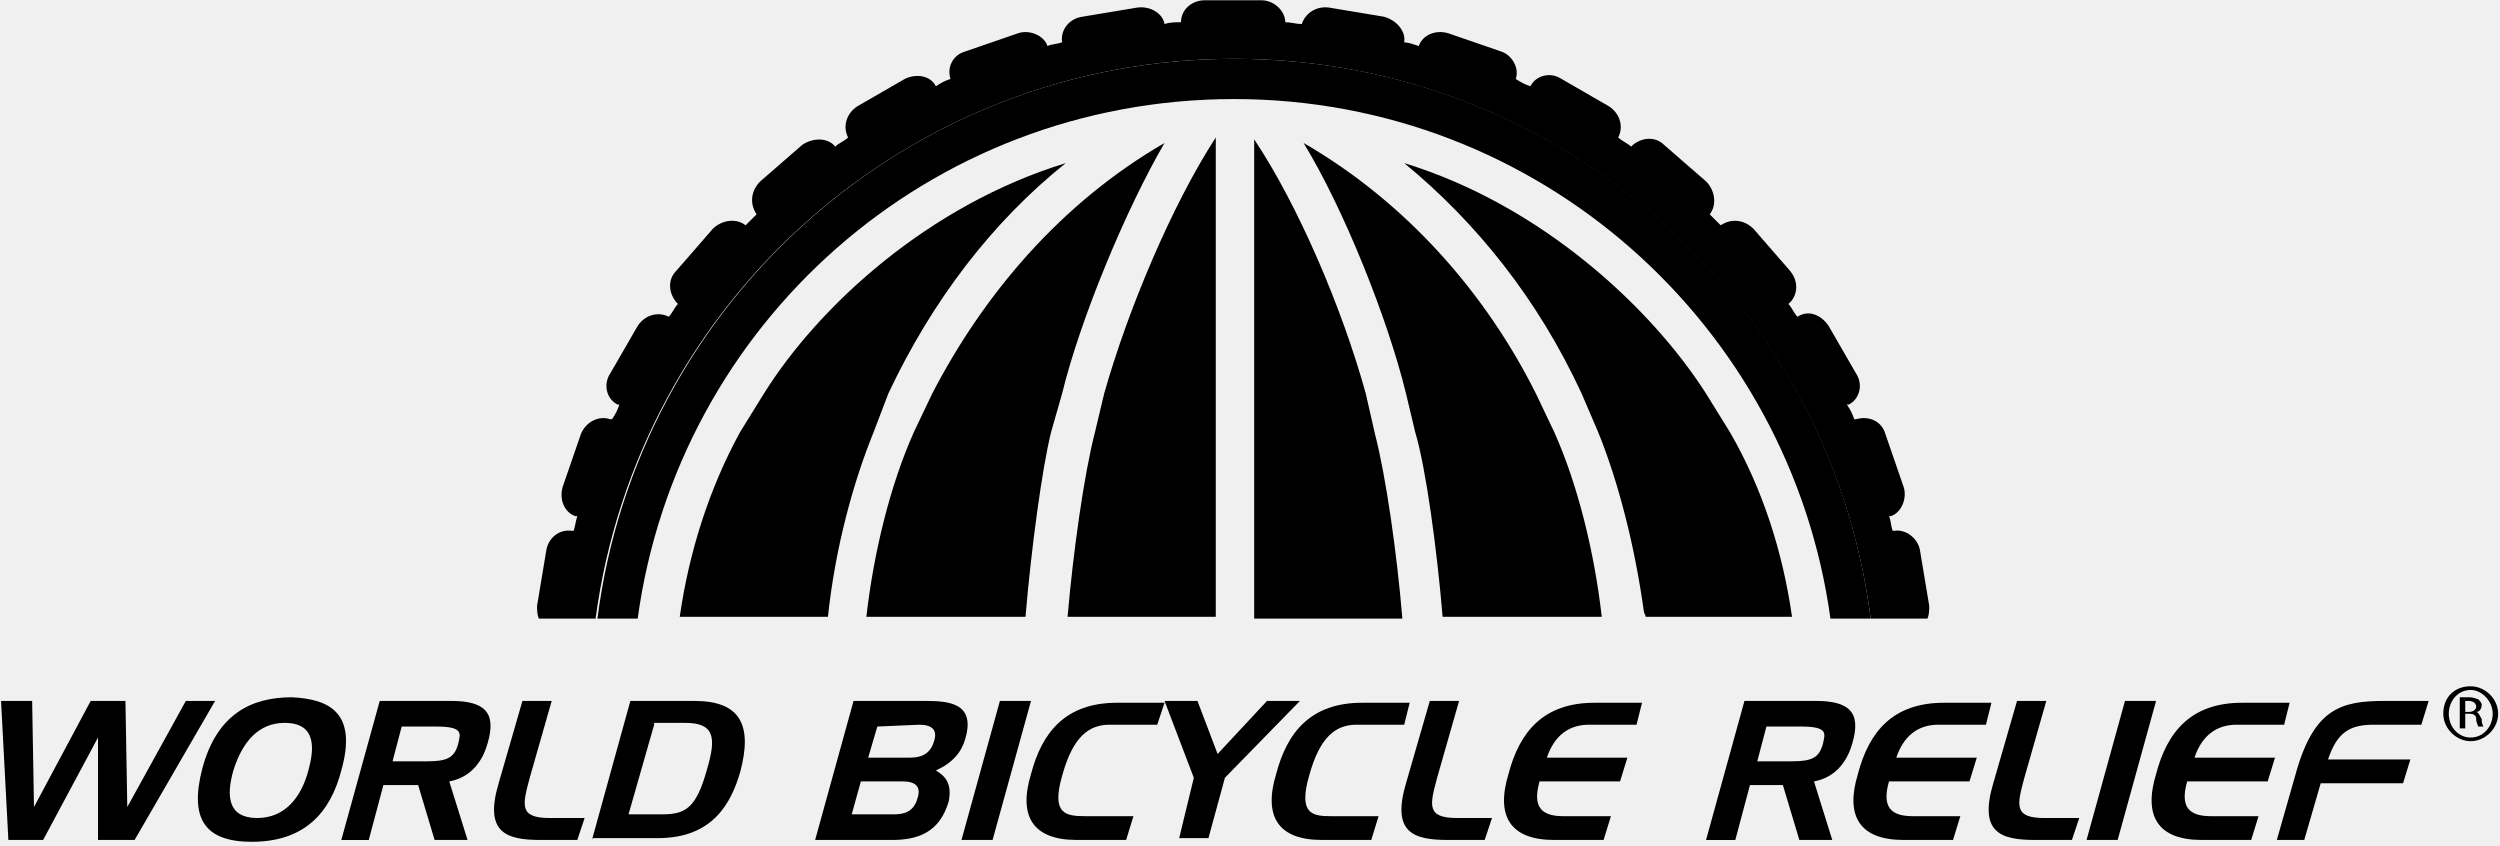
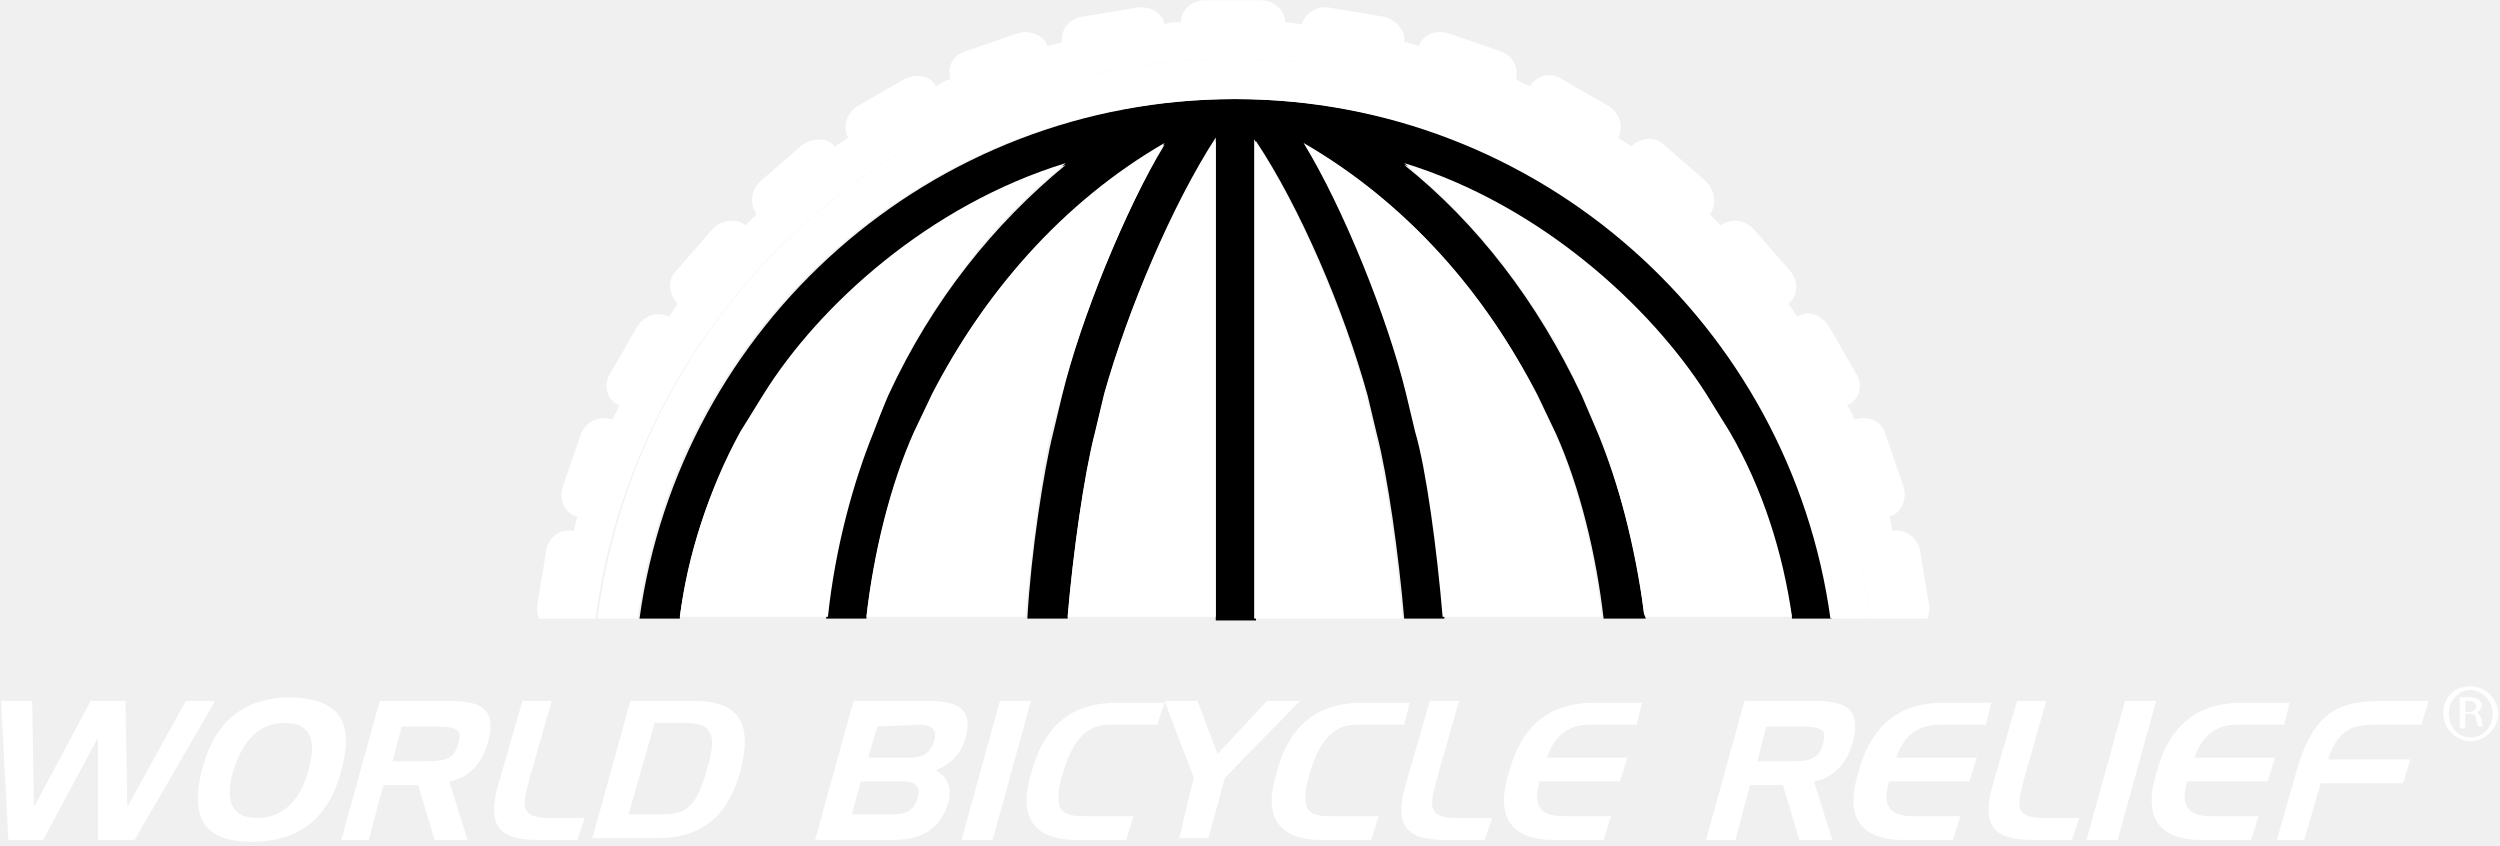
<svg xmlns="http://www.w3.org/2000/svg" width="399" height="135" viewBox="0 0 399 135">
-   <g transform="translate(-1 -2)" fill="none" fill-rule="evenodd">
+   <g transform="translate(-1 -2)">
    <path d="M119.124 71.24l3.796-6.13c8.759-13.723 26.277-30.074 48.175-36.789-11.387 9.343-21.314 21.606-28.321 36.788l-2.628 6.132c-3.212 8.175-6.131 18.686-7.3 29.489h6.424c1.168-10.22 3.796-21.022 7.591-29.49l2.92-6.13c7.883-15.767 20.438-30.365 37.08-40-6.423 10.51-13.43 28.029-16.35 40l-1.46 6.13c-1.46 5.84-3.504 18.979-4.087 29.49h6.423c.876-10.511 2.628-22.774 4.38-29.49l1.46-6.13c3.795-13.723 10.802-30.074 17.81-40.584v76.496h6.423V24.526c7.007 10.51 14.014 26.86 17.81 40.583l1.46 6.132c1.752 6.715 3.504 19.27 4.38 29.489h6.423c-.876-10.511-2.628-23.65-4.38-29.49l-1.46-6.13c-2.92-11.971-9.927-29.49-16.35-40 16.642 9.635 28.905 24.233 37.08 40l2.92 6.13c3.796 8.468 6.423 19.27 7.591 29.49h6.716c0-.292-.292-.584-.292-.876-1.168-10.51-4.088-20.73-7.3-28.613l-2.627-6.132c-7.008-14.89-16.643-27.445-28.322-36.788 21.898 6.715 39.417 22.774 48.176 36.788l3.795 6.132c4.964 9.051 8.175 19.27 9.927 29.489h6.424c-6.424-47.007-46.424-82.92-95.183-82.92-48.759 0-88.759 36.205-95.182 82.92h6.423c1.168-10.22 4.672-20.438 9.635-29.49z" />
-     <path d="M197.956 11.387c52.263 0 95.183 39.124 101.606 89.343h9.051c.292-.584.292-1.46.292-2.044l-1.46-8.759c-.292-2.044-2.336-3.504-4.087-3.212h-.292c-.292-.876-.292-1.751-.584-2.335h.292c1.752-.584 2.627-2.92 2.044-4.672l-2.92-8.467c-.584-2.044-2.628-2.92-4.672-2.336h-.292c-.292-.876-.584-1.46-1.168-2.336h.292c1.752-.876 2.336-3.211 1.168-4.963l-4.38-7.591c-1.167-1.752-3.211-2.628-4.963-1.46-.584-.584-.876-1.46-1.46-2.044 1.46-1.168 1.752-3.504.292-5.256l-5.84-6.715c-1.459-1.46-3.503-1.752-5.255-.584l-1.751-1.752c1.167-1.46.876-3.795-.584-5.255l-6.716-5.84c-1.46-1.46-3.795-1.167-5.255.292-.584-.583-1.46-.875-2.044-1.46.876-1.751.292-3.795-1.46-4.963l-7.591-4.38c-1.752-1.167-4.088-.583-4.964 1.168-.875-.292-1.46-.584-2.335-1.167.584-1.752-.584-3.796-2.336-4.38l-8.467-2.92c-2.044-.584-4.088.292-4.672 2.044-.876-.292-1.752-.584-2.336-.584.292-1.752-1.167-3.504-3.211-4.087l-8.76-1.46c-2.043-.292-3.795.876-4.379 2.627-.876 0-1.752-.292-2.628-.292 0-1.751-1.751-3.503-3.795-3.503h-9.051c-2.044 0-3.796 1.46-3.796 3.503-.876 0-1.752 0-2.628.292-.292-1.751-2.335-2.92-4.38-2.627l-8.758 1.46c-2.044.292-3.504 2.043-3.212 4.087-.876.292-1.752.292-2.336.584-.584-1.752-2.92-2.628-4.671-2.044l-8.468 2.92c-2.043.584-2.92 2.628-2.335 4.38-.876.292-1.46.583-2.336 1.167-.876-1.751-3.212-2.043-4.964-1.167l-7.59 4.38c-1.753 1.167-2.337 3.21-1.46 4.963-.585.584-1.46.876-2.044 1.46-1.168-1.46-3.504-1.46-5.256-.293l-6.715 5.84c-1.46 1.46-1.752 3.504-.584 5.255L120 37.956c-1.46-1.168-3.796-.876-5.255.584l-5.84 6.715c-1.46 1.46-1.168 3.796.292 5.256-.584.584-.876 1.46-1.46 2.044-1.752-.876-3.795-.292-4.963 1.46l-4.38 7.59c-1.168 1.753-.584 4.088 1.168 4.964h.292c-.292.876-.584 1.46-1.168 2.336h-.292c-1.752-.584-3.795.292-4.671 2.336l-2.92 8.467c-.584 2.044.292 4.088 2.044 4.672h.292c-.292.875-.292 1.46-.584 2.335h-.292c-2.044-.292-3.796 1.168-4.088 3.212l-1.46 8.76c0 .583 0 1.459.292 2.043h9.051c6.716-50.511 49.927-89.343 101.898-89.343z" fill="#000" fill-rule="nonzero" />
-     <path d="M197.956 11.387c-52.263 0-95.182 39.124-101.606 89.343h6.424c6.423-47.007 46.423-82.92 95.182-82.92 48.76 0 88.76 36.205 95.183 82.92h6.423c-6.423-50.511-49.343-89.343-101.606-89.343z" fill="#000" fill-rule="nonzero" />
-     <path d="M177.226 64.818l-1.46 6.13c-1.751 6.716-3.503 19.271-4.38 29.49h23.65V23.942c-7.007 10.803-14.014 27.445-17.81 40.876zm41.752 0c-3.796-13.723-10.803-30.073-17.81-40.584v76.496h23.65c-.876-10.511-2.628-22.774-4.38-29.49l-1.46-6.422zm27.153 0c-7.883-15.767-20.438-30.365-37.08-40 6.423 10.51 13.43 28.029 16.35 40l1.46 6.13c1.752 5.84 3.504 18.979 4.38 29.49h25.401c-1.168-10.219-3.795-21.022-7.59-29.49l-2.92-6.13z" fill="#000" fill-rule="nonzero" />
-     <path d="M273.285 64.818c-8.76-13.723-26.278-30.073-48.176-36.789 11.387 9.343 21.314 21.606 28.322 36.789l2.627 6.13c3.212 7.884 5.84 18.103 7.3 28.614 0 .292.292.584.292.876h23.357c-1.46-10.219-4.671-20.438-9.927-29.49l-3.795-6.13zm-102.774 0c2.92-11.971 10.219-29.49 16.35-40-16.642 9.635-28.905 24.233-37.08 40l-2.92 6.13c-3.795 8.468-6.423 19.271-7.59 29.49h25.4c.876-10.511 2.628-23.65 4.088-29.49l1.752-6.13z" fill="#000" fill-rule="nonzero" />
-     <path d="M142.774 64.818c7.007-14.891 16.642-27.446 28.32-36.789-21.897 6.716-39.415 22.774-48.174 36.789l-3.796 6.13c-4.963 9.052-8.175 19.271-9.635 29.49h23.65c1.168-11.095 4.087-21.606 7.299-29.49l2.336-6.13z" fill="#000" fill-rule="nonzero" />
-     <path fill="#000" fill-rule="nonzero" d="M2.336 136.058L1.168 113.869 6.131 113.869 6.423 130.803 15.474 113.869 21.022 113.869 21.314 130.803 30.657 113.869 35.328 113.869 22.482 136.058 16.642 136.058 16.642 119.708 7.883 136.058z" />
-     <path d="M55.474 124.964c-1.751 6.715-5.839 11.386-14.306 11.386-7.591 0-9.927-3.795-7.883-11.678 2.335-8.76 7.883-11.387 14.306-11.387 5.84.292 10.511 2.335 7.883 11.679zm-13.43 7.59c4.38 0 7.007-3.21 8.175-7.59.876-3.212 1.46-7.592-3.796-7.592-4.087 0-6.715 2.92-8.175 7.592-1.168 4.087-.876 7.59 3.796 7.59zm13.43 3.504l6.132-22.19h11.387c5.255 0 7.299 1.752 5.84 6.716-.877 3.212-2.92 5.547-6.132 6.131l2.92 9.343h-5.256l-2.628-8.759H62.19l-2.336 8.76h-4.38zm9.635-18.102l-1.46 5.548h5.548c3.212 0 4.38-.584 4.964-2.92.292-1.46.875-2.628-3.504-2.628h-5.548zm28.03 18.102h-5.84c-5.547 0-9.05-1.167-6.715-9.05l3.796-13.14h4.671l-3.504 12.263c-1.167 4.38-1.751 6.424 3.212 6.424h5.548l-1.168 3.503zm2.335 0l6.132-22.19h10.219c7.3 0 9.343 3.796 7.3 11.387-1.46 4.964-4.38 10.511-13.14 10.511h-10.51v.292zm9.927-18.394l-4.087 14.307h5.255c3.796 0 5.548-.876 7.3-7.3 1.46-4.963 1.167-7.299-3.504-7.299h-4.964v.292zm25.694 18.394l6.131-22.19h11.387c3.796 0 8.175.293 6.423 6.132-.583 2.044-2.043 3.796-4.671 4.964 1.46.875 2.628 2.043 2.044 4.963-1.46 4.964-4.964 6.131-9.051 6.131h-12.263zm9.927-18.102l-1.46 4.964h6.715c1.752 0 3.212-.584 3.796-2.628.584-1.752-.292-2.628-2.336-2.628l-6.715.292zm-4.088 14.015h6.716c1.46 0 3.211-.292 3.795-2.628.584-1.752-.292-2.628-2.336-2.628h-6.715l-1.46 5.256z" fill="#000" fill-rule="nonzero" />
-     <path fill="#000" fill-rule="nonzero" d="M165.547 113.869L159.416 136.058 154.453 136.058 160.584 113.869z" />
-     <path d="M185.693 117.664h-7.59c-3.212 0-5.84 1.752-7.592 8.175-1.752 6.132.584 6.424 3.796 6.424h7.59l-1.167 3.795h-7.883c-7.008 0-9.343-3.795-7.3-10.51 1.752-6.716 5.548-11.387 13.723-11.387h7.591l-1.168 3.503z" fill="#000" fill-rule="nonzero" />
-     <path fill="#000" fill-rule="nonzero" d="M191.533 126.131L186.861 113.869 192.117 113.869 195.328 122.336 203.212 113.869 208.467 113.869 196.496 126.131 193.869 135.766 189.197 135.766z" />
-     <path d="M225.11 117.664h-7.592c-3.211 0-5.84 1.752-7.591 8.175-1.752 6.132.584 6.424 3.504 6.424h7.59l-1.167 3.795h-7.883c-7.007 0-9.343-3.795-7.3-10.51 1.752-6.716 5.548-11.387 13.723-11.387h7.591l-.876 3.503zm12.846 18.394h-5.84c-5.547 0-9.05-1.167-6.715-9.05l3.796-13.14h4.672l-3.504 12.263c-1.168 4.38-1.752 6.424 3.212 6.424h5.547l-1.168 3.503zm24.234-18.394h-7.591c-3.212 0-5.548 1.752-6.716 5.256h12.847l-1.168 3.795h-12.847c-1.168 4.088.292 5.548 3.796 5.548h7.591l-1.168 3.795h-7.883c-7.007 0-9.343-3.795-7.3-10.51 1.753-6.716 5.548-11.387 13.723-11.387h7.592l-.876 3.503zm11.095 18.394l6.131-22.19h11.387c5.255 0 7.3 1.752 5.84 6.716-.877 3.212-2.92 5.547-6.132 6.131l2.92 9.343h-5.256l-2.628-8.759h-5.255l-2.336 8.76h-4.671zm9.635-18.102l-1.46 5.548h5.547c3.212 0 4.38-.584 4.964-2.92.292-1.46.876-2.628-3.504-2.628h-5.547zm35.036-.292h-7.591c-3.212 0-5.547 1.752-6.715 5.256h12.846l-1.168 3.795h-12.846c-1.168 4.088.292 5.548 3.795 5.548h7.592l-1.168 3.795h-7.883c-7.008 0-9.344-3.795-7.3-10.51 1.752-6.716 5.548-11.387 13.723-11.387h7.591l-.876 3.503zm13.723 18.394h-5.84c-5.547 0-9.05-1.167-6.715-9.05l3.796-13.14h4.671l-3.503 12.263c-1.168 4.38-1.752 6.424 3.211 6.424h5.548l-1.168 3.503z" fill="#000" fill-rule="nonzero" />
-     <path fill="#000" fill-rule="nonzero" d="M345.109 113.869L338.978 136.058 334.015 136.058 340.146 113.869z" />
-     <path d="M365.547 117.664h-7.59c-3.212 0-5.548 1.752-6.716 5.256h12.847l-1.168 3.795h-12.847c-1.168 4.088.292 5.548 3.796 5.548h7.59l-1.167 3.795h-7.883c-7.008 0-9.343-3.795-7.3-10.51 1.752-6.716 5.548-11.387 13.723-11.387h7.591l-.876 3.503zm-1.167 18.394l2.92-10.219c2.919-10.803 7.299-11.97 14.306-11.97h7.007l-1.168 3.795h-7.591c-3.796 0-5.84 1.168-7.3 5.548h13.14l-1.168 3.795h-13.14l-2.627 9.051h-4.38zm30.948-24.525c2.336 0 4.38 2.044 4.38 4.38 0 2.335-2.044 4.379-4.38 4.379-2.335 0-4.38-2.044-4.38-4.38 0-2.627 1.753-4.38 4.38-4.38zm0 .584c-2.043 0-3.503 1.752-3.503 3.795 0 2.044 1.46 3.796 3.503 3.796 2.044 0 3.504-1.752 3.504-3.796 0-2.043-1.752-3.795-3.504-3.795zm-.875 6.131h-.876v-4.963h1.46c.875 0 1.167.292 1.46.292.291.292.583.584.583.876 0 .583-.292 1.167-.876 1.167.292 0 .584.584.876 1.168 0 .876.292 1.168.292 1.168h-.876c0-.292-.292-.584-.292-1.168s-.292-.876-1.168-.876h-.583v2.336zm0-2.628h.583c.584 0 1.168-.292 1.168-.875 0-.292-.292-.876-1.168-.876h-.583v1.751z" fill="#000" fill-rule="nonzero" />
+     <path d="M197.956 11.387c52.263 0 95.183 39.124 101.606 89.343h9.051c.292-.584.292-1.46.292-2.044l-1.46-8.759c-.292-2.044-2.336-3.504-4.087-3.212h-.292c-.292-.876-.292-1.751-.584-2.335h.292c1.752-.584 2.627-2.92 2.044-4.672l-2.92-8.467c-.584-2.044-2.628-2.92-4.672-2.336h-.292c-.292-.876-.584-1.46-1.168-2.336h.292c1.752-.876 2.336-3.211 1.168-4.963l-4.38-7.591c-1.167-1.752-3.211-2.628-4.963-1.46-.584-.584-.876-1.46-1.46-2.044 1.46-1.168 1.752-3.504.292-5.256l-5.84-6.715c-1.459-1.46-3.503-1.752-5.255-.584l-1.751-1.752c1.167-1.46.876-3.795-.584-5.255l-6.716-5.84c-1.46-1.46-3.795-1.167-5.255.292-.584-.583-1.46-.875-2.044-1.46.876-1.751.292-3.795-1.46-4.963l-7.591-4.38c-1.752-1.167-4.088-.583-4.964 1.168-.875-.292-1.46-.584-2.335-1.167.584-1.752-.584-3.796-2.336-4.38l-8.467-2.92c-2.044-.584-4.088.292-4.672 2.044-.876-.292-1.752-.584-2.336-.584.292-1.752-1.167-3.504-3.211-4.087l-8.76-1.46c-2.043-.292-3.795.876-4.379 2.627-.876 0-1.752-.292-2.628-.292 0-1.751-1.751-3.503-3.795-3.503h-9.051c-2.044 0-3.796 1.46-3.796 3.503-.876 0-1.752 0-2.628.292-.292-1.751-2.335-2.92-4.38-2.627l-8.758 1.46c-2.044.292-3.504 2.043-3.212 4.087-.876.292-1.752.292-2.336.584-.584-1.752-2.92-2.628-4.671-2.044l-8.468 2.92c-2.043.584-2.92 2.628-2.335 4.38-.876.292-1.46.583-2.336 1.167-.876-1.751-3.212-2.043-4.964-1.167l-7.59 4.38c-1.753 1.167-2.337 3.21-1.46 4.963-.585.584-1.46.876-2.044 1.46-1.168-1.46-3.504-1.46-5.256-.293l-6.715 5.84c-1.46 1.46-1.752 3.504-.584 5.255L120 37.956c-1.46-1.168-3.796-.876-5.255.584l-5.84 6.715c-1.46 1.46-1.168 3.796.292 5.256-.584.584-.876 1.46-1.46 2.044-1.752-.876-3.795-.292-4.963 1.46l-4.38 7.59c-1.168 1.753-.584 4.088 1.168 4.964h.292c-.292.876-.584 1.46-1.168 2.336h-.292c-1.752-.584-3.795.292-4.671 2.336l-2.92 8.467c-.584 2.044.292 4.088 2.044 4.672h.292c-.292.875-.292 1.46-.584 2.335h-.292c-2.044-.292-3.796 1.168-4.088 3.212l-1.46 8.76c0 .583 0 1.459.292 2.043h9.051c6.716-50.511 49.927-89.343 101.898-89.343z" fill="#fff" fill-rule="nonzero" />
+     <path d="M197.956 11.387c-52.263 0-95.182 39.124-101.606 89.343h6.424c6.423-47.007 46.423-82.92 95.182-82.92 48.76 0 88.76 36.205 95.183 82.92h6.423c-6.423-50.511-49.343-89.343-101.606-89.343z" fill="#fff" fill-rule="nonzero" />
+     <path d="M177.226 64.818l-1.46 6.13c-1.751 6.716-3.503 19.271-4.38 29.49h23.65V23.942c-7.007 10.803-14.014 27.445-17.81 40.876zm41.752 0c-3.796-13.723-10.803-30.073-17.81-40.584v76.496h23.65c-.876-10.511-2.628-22.774-4.38-29.49l-1.46-6.422zm27.153 0c-7.883-15.767-20.438-30.365-37.08-40 6.423 10.51 13.43 28.029 16.35 40l1.46 6.13c1.752 5.84 3.504 18.979 4.38 29.49h25.401c-1.168-10.219-3.795-21.022-7.59-29.49l-2.92-6.13z" fill="#fff" fill-rule="nonzero" />
+     <path d="M273.285 64.818c-8.76-13.723-26.278-30.073-48.176-36.789 11.387 9.343 21.314 21.606 28.322 36.789l2.627 6.13c3.212 7.884 5.84 18.103 7.3 28.614 0 .292.292.584.292.876h23.357c-1.46-10.219-4.671-20.438-9.927-29.49l-3.795-6.13zm-102.774 0c2.92-11.971 10.219-29.49 16.35-40-16.642 9.635-28.905 24.233-37.08 40l-2.92 6.13c-3.795 8.468-6.423 19.271-7.59 29.49h25.4c.876-10.511 2.628-23.65 4.088-29.49l1.752-6.13z" fill="#fff" fill-rule="nonzero" />
+     <path d="M142.774 64.818c7.007-14.891 16.642-27.446 28.32-36.789-21.897 6.716-39.415 22.774-48.174 36.789l-3.796 6.13c-4.963 9.052-8.175 19.271-9.635 29.49h23.65c1.168-11.095 4.087-21.606 7.299-29.49l2.336-6.13z" fill="#fff" fill-rule="nonzero" />
+     <path fill="#fff" fill-rule="nonzero" d="M2.336 136.058L1.168 113.869 6.131 113.869 6.423 130.803 15.474 113.869 21.022 113.869 21.314 130.803 30.657 113.869 35.328 113.869 22.482 136.058 16.642 136.058 16.642 119.708 7.883 136.058z" />
+     <path d="M55.474 124.964c-1.751 6.715-5.839 11.386-14.306 11.386-7.591 0-9.927-3.795-7.883-11.678 2.335-8.76 7.883-11.387 14.306-11.387 5.84.292 10.511 2.335 7.883 11.679zm-13.43 7.59c4.38 0 7.007-3.21 8.175-7.59.876-3.212 1.46-7.592-3.796-7.592-4.087 0-6.715 2.92-8.175 7.592-1.168 4.087-.876 7.59 3.796 7.59zm13.43 3.504l6.132-22.19h11.387c5.255 0 7.299 1.752 5.84 6.716-.877 3.212-2.92 5.547-6.132 6.131l2.92 9.343h-5.256l-2.628-8.759H62.19l-2.336 8.76h-4.38zm9.635-18.102l-1.46 5.548h5.548c3.212 0 4.38-.584 4.964-2.92.292-1.46.875-2.628-3.504-2.628h-5.548zm28.03 18.102h-5.84c-5.547 0-9.05-1.167-6.715-9.05l3.796-13.14h4.671l-3.504 12.263c-1.167 4.38-1.751 6.424 3.212 6.424h5.548l-1.168 3.503zm2.335 0l6.132-22.19h10.219c7.3 0 9.343 3.796 7.3 11.387-1.46 4.964-4.38 10.511-13.14 10.511h-10.51v.292zm9.927-18.394l-4.087 14.307h5.255c3.796 0 5.548-.876 7.3-7.3 1.46-4.963 1.167-7.299-3.504-7.299h-4.964v.292zm25.694 18.394l6.131-22.19h11.387c3.796 0 8.175.293 6.423 6.132-.583 2.044-2.043 3.796-4.671 4.964 1.46.875 2.628 2.043 2.044 4.963-1.46 4.964-4.964 6.131-9.051 6.131h-12.263zm9.927-18.102l-1.46 4.964h6.715c1.752 0 3.212-.584 3.796-2.628.584-1.752-.292-2.628-2.336-2.628l-6.715.292zm-4.088 14.015h6.716c1.46 0 3.211-.292 3.795-2.628.584-1.752-.292-2.628-2.336-2.628h-6.715l-1.46 5.256z" fill="#fff" fill-rule="nonzero" />
+     <path fill="#fff" fill-rule="nonzero" d="M165.547 113.869L159.416 136.058 154.453 136.058 160.584 113.869z" />
+     <path d="M185.693 117.664h-7.59c-3.212 0-5.84 1.752-7.592 8.175-1.752 6.132.584 6.424 3.796 6.424h7.59l-1.167 3.795h-7.883c-7.008 0-9.343-3.795-7.3-10.51 1.752-6.716 5.548-11.387 13.723-11.387h7.591l-1.168 3.503z" fill="#fff" fill-rule="nonzero" />
+     <path fill="#fff" fill-rule="nonzero" d="M191.533 126.131L186.861 113.869 192.117 113.869 195.328 122.336 203.212 113.869 208.467 113.869 196.496 126.131 193.869 135.766 189.197 135.766z" />
+     <path d="M225.11 117.664h-7.592c-3.211 0-5.84 1.752-7.591 8.175-1.752 6.132.584 6.424 3.504 6.424h7.59l-1.167 3.795h-7.883c-7.007 0-9.343-3.795-7.3-10.51 1.752-6.716 5.548-11.387 13.723-11.387h7.591l-.876 3.503zm12.846 18.394h-5.84c-5.547 0-9.05-1.167-6.715-9.05l3.796-13.14h4.672l-3.504 12.263c-1.168 4.38-1.752 6.424 3.212 6.424h5.547l-1.168 3.503zm24.234-18.394h-7.591c-3.212 0-5.548 1.752-6.716 5.256h12.847l-1.168 3.795h-12.847c-1.168 4.088.292 5.548 3.796 5.548h7.591l-1.168 3.795h-7.883c-7.007 0-9.343-3.795-7.3-10.51 1.753-6.716 5.548-11.387 13.723-11.387h7.592l-.876 3.503zm11.095 18.394l6.131-22.19h11.387c5.255 0 7.3 1.752 5.84 6.716-.877 3.212-2.92 5.547-6.132 6.131l2.92 9.343h-5.256l-2.628-8.759h-5.255l-2.336 8.76h-4.671zm9.635-18.102l-1.46 5.548h5.547c3.212 0 4.38-.584 4.964-2.92.292-1.46.876-2.628-3.504-2.628h-5.547zm35.036-.292h-7.591c-3.212 0-5.547 1.752-6.715 5.256h12.846l-1.168 3.795h-12.846c-1.168 4.088.292 5.548 3.795 5.548h7.592l-1.168 3.795h-7.883c-7.008 0-9.344-3.795-7.3-10.51 1.752-6.716 5.548-11.387 13.723-11.387h7.591l-.876 3.503zm13.723 18.394h-5.84c-5.547 0-9.05-1.167-6.715-9.05l3.796-13.14h4.671l-3.503 12.263c-1.168 4.38-1.752 6.424 3.211 6.424h5.548l-1.168 3.503z" fill="#fff" fill-rule="nonzero" />
+     <path fill="#fff" fill-rule="nonzero" d="M345.109 113.869L338.978 136.058 334.015 136.058 340.146 113.869z" />
+     <path d="M365.547 117.664h-7.59c-3.212 0-5.548 1.752-6.716 5.256h12.847l-1.168 3.795h-12.847c-1.168 4.088.292 5.548 3.796 5.548h7.59l-1.167 3.795h-7.883c-7.008 0-9.343-3.795-7.3-10.51 1.752-6.716 5.548-11.387 13.723-11.387h7.591l-.876 3.503zm-1.167 18.394l2.92-10.219c2.919-10.803 7.299-11.97 14.306-11.97h7.007l-1.168 3.795h-7.591c-3.796 0-5.84 1.168-7.3 5.548h13.14l-1.168 3.795h-13.14l-2.627 9.051h-4.38zm30.948-24.525c2.336 0 4.38 2.044 4.38 4.38 0 2.335-2.044 4.379-4.38 4.379-2.335 0-4.38-2.044-4.38-4.38 0-2.627 1.753-4.38 4.38-4.38zm0 .584c-2.043 0-3.503 1.752-3.503 3.795 0 2.044 1.46 3.796 3.503 3.796 2.044 0 3.504-1.752 3.504-3.796 0-2.043-1.752-3.795-3.504-3.795zm-.875 6.131h-.876v-4.963h1.46c.875 0 1.167.292 1.46.292.291.292.583.584.583.876 0 .583-.292 1.167-.876 1.167.292 0 .584.584.876 1.168 0 .876.292 1.168.292 1.168h-.876c0-.292-.292-.584-.292-1.168s-.292-.876-1.168-.876h-.583v2.336zm0-2.628h.583c.584 0 1.168-.292 1.168-.875 0-.292-.292-.876-1.168-.876h-.583v1.751z" fill="#fff" fill-rule="nonzero" />
  </g>
</svg>
